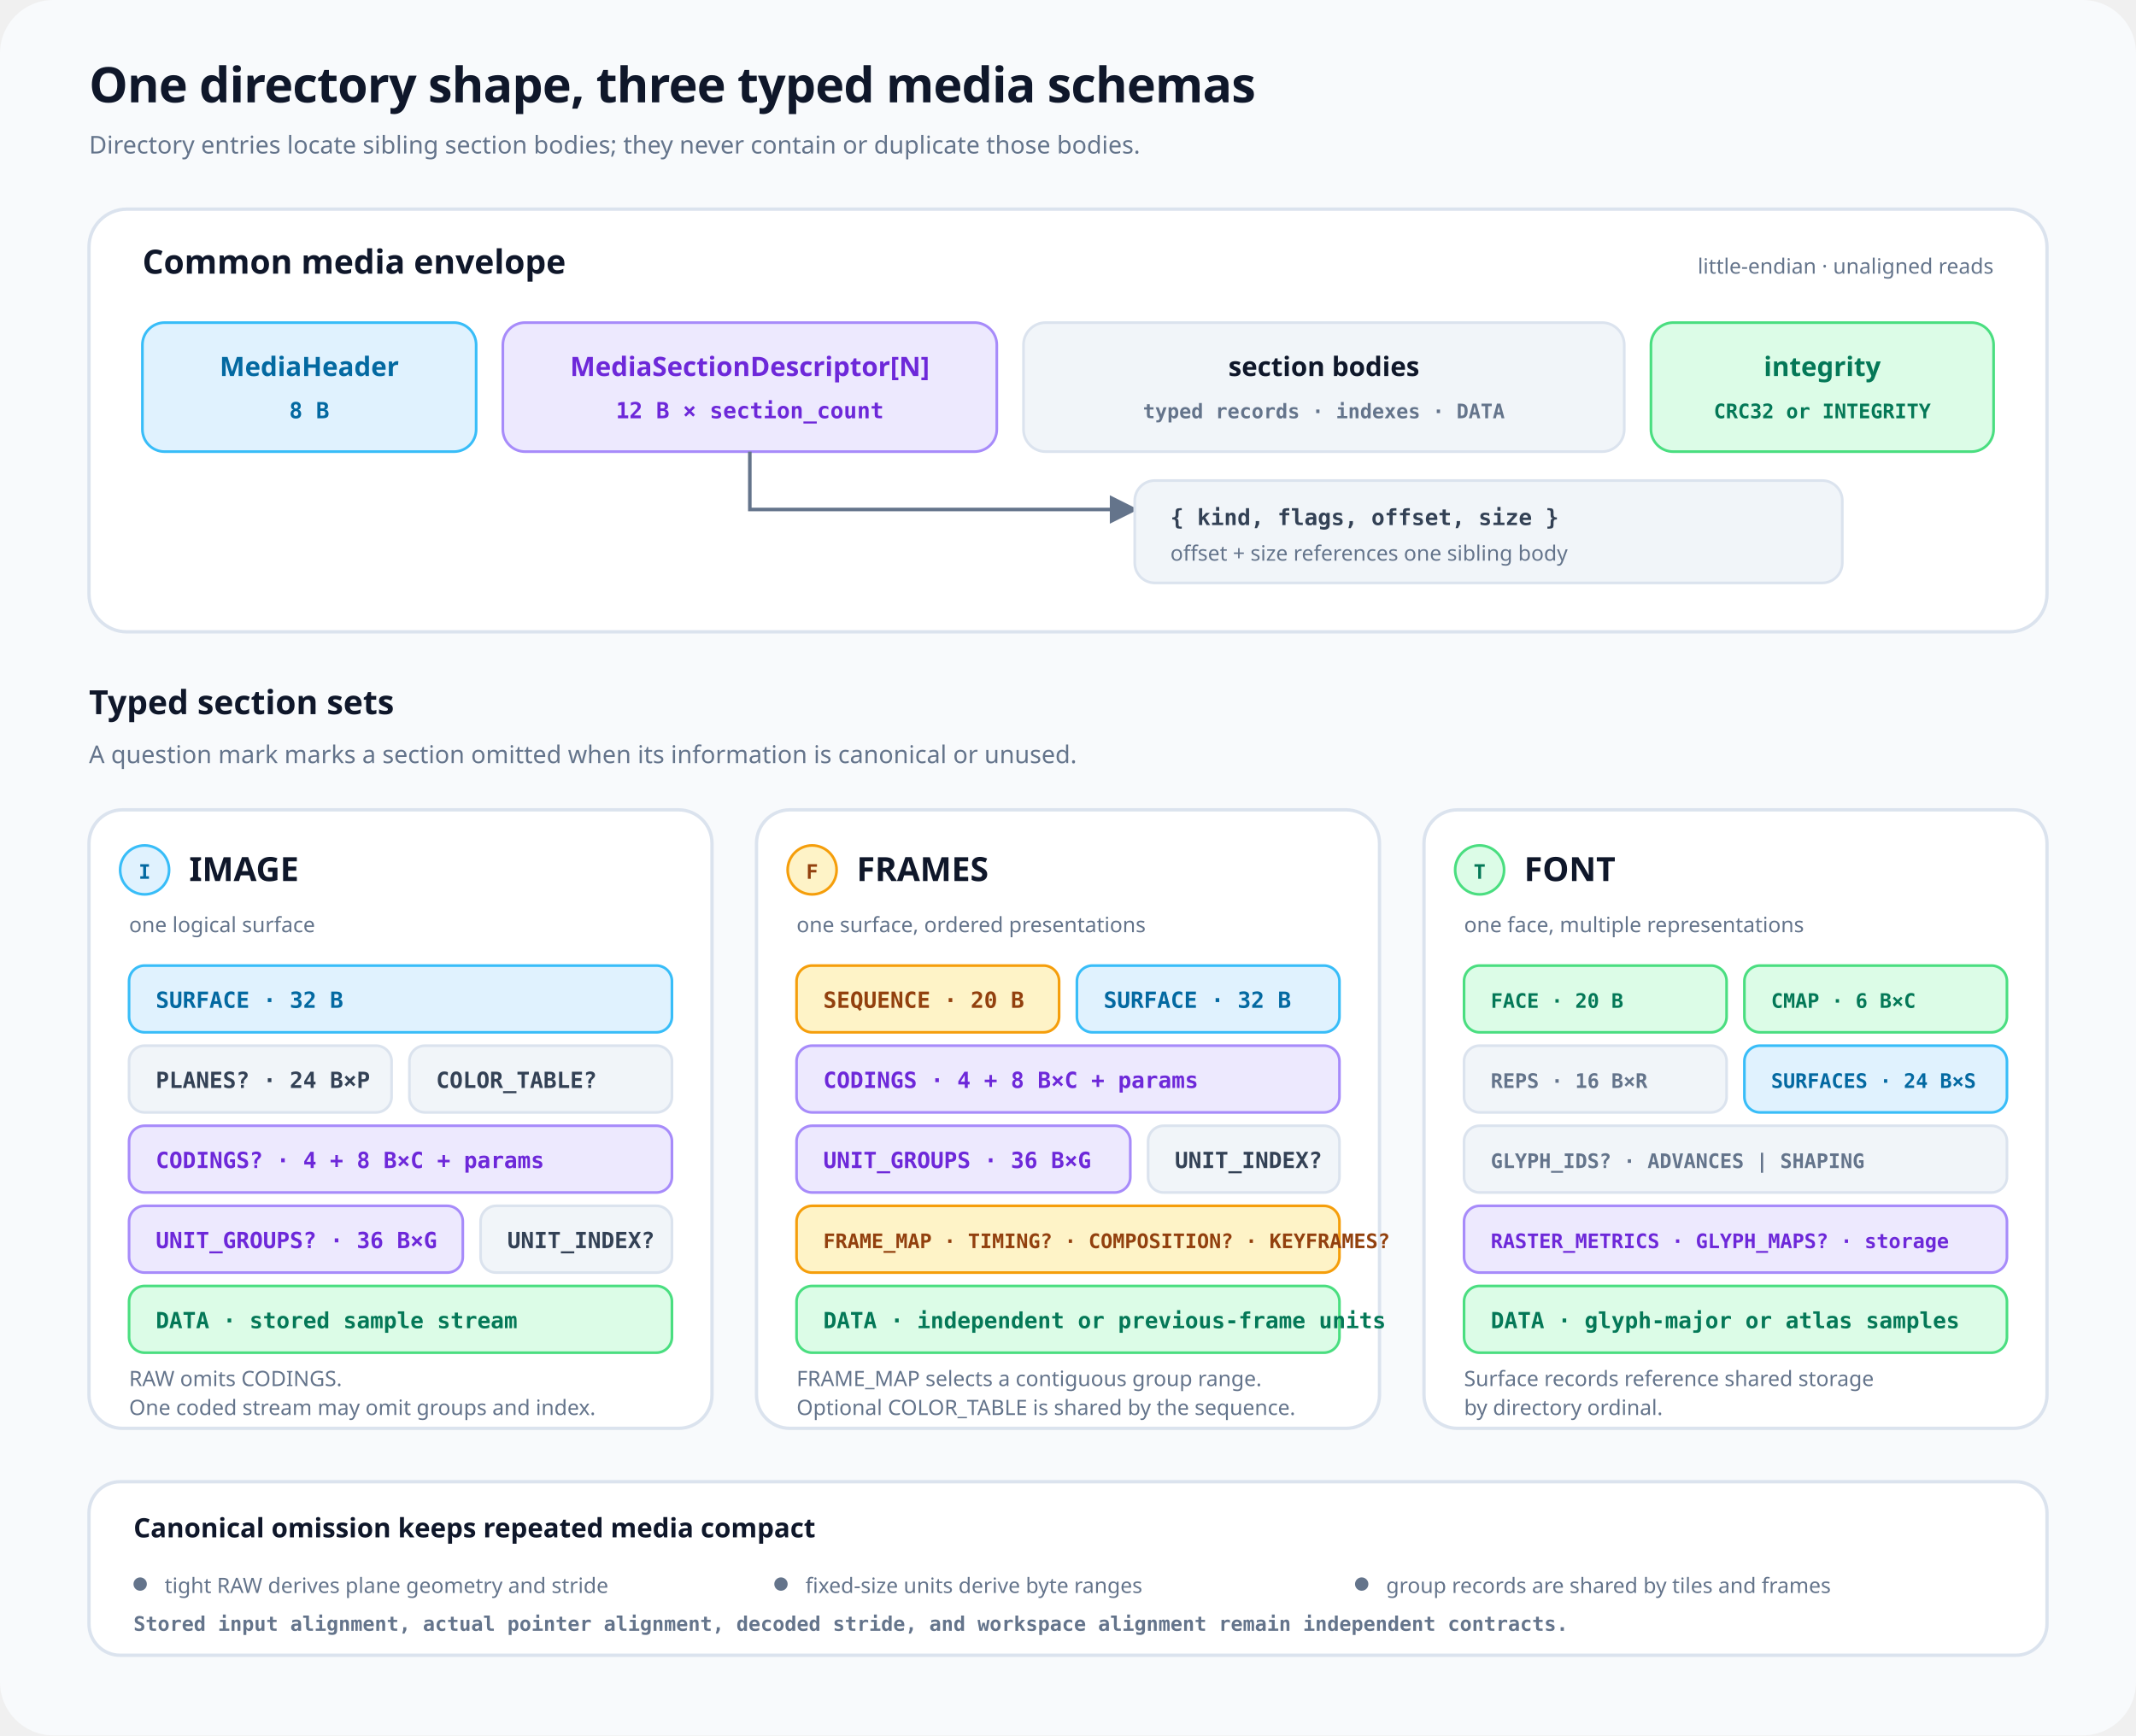
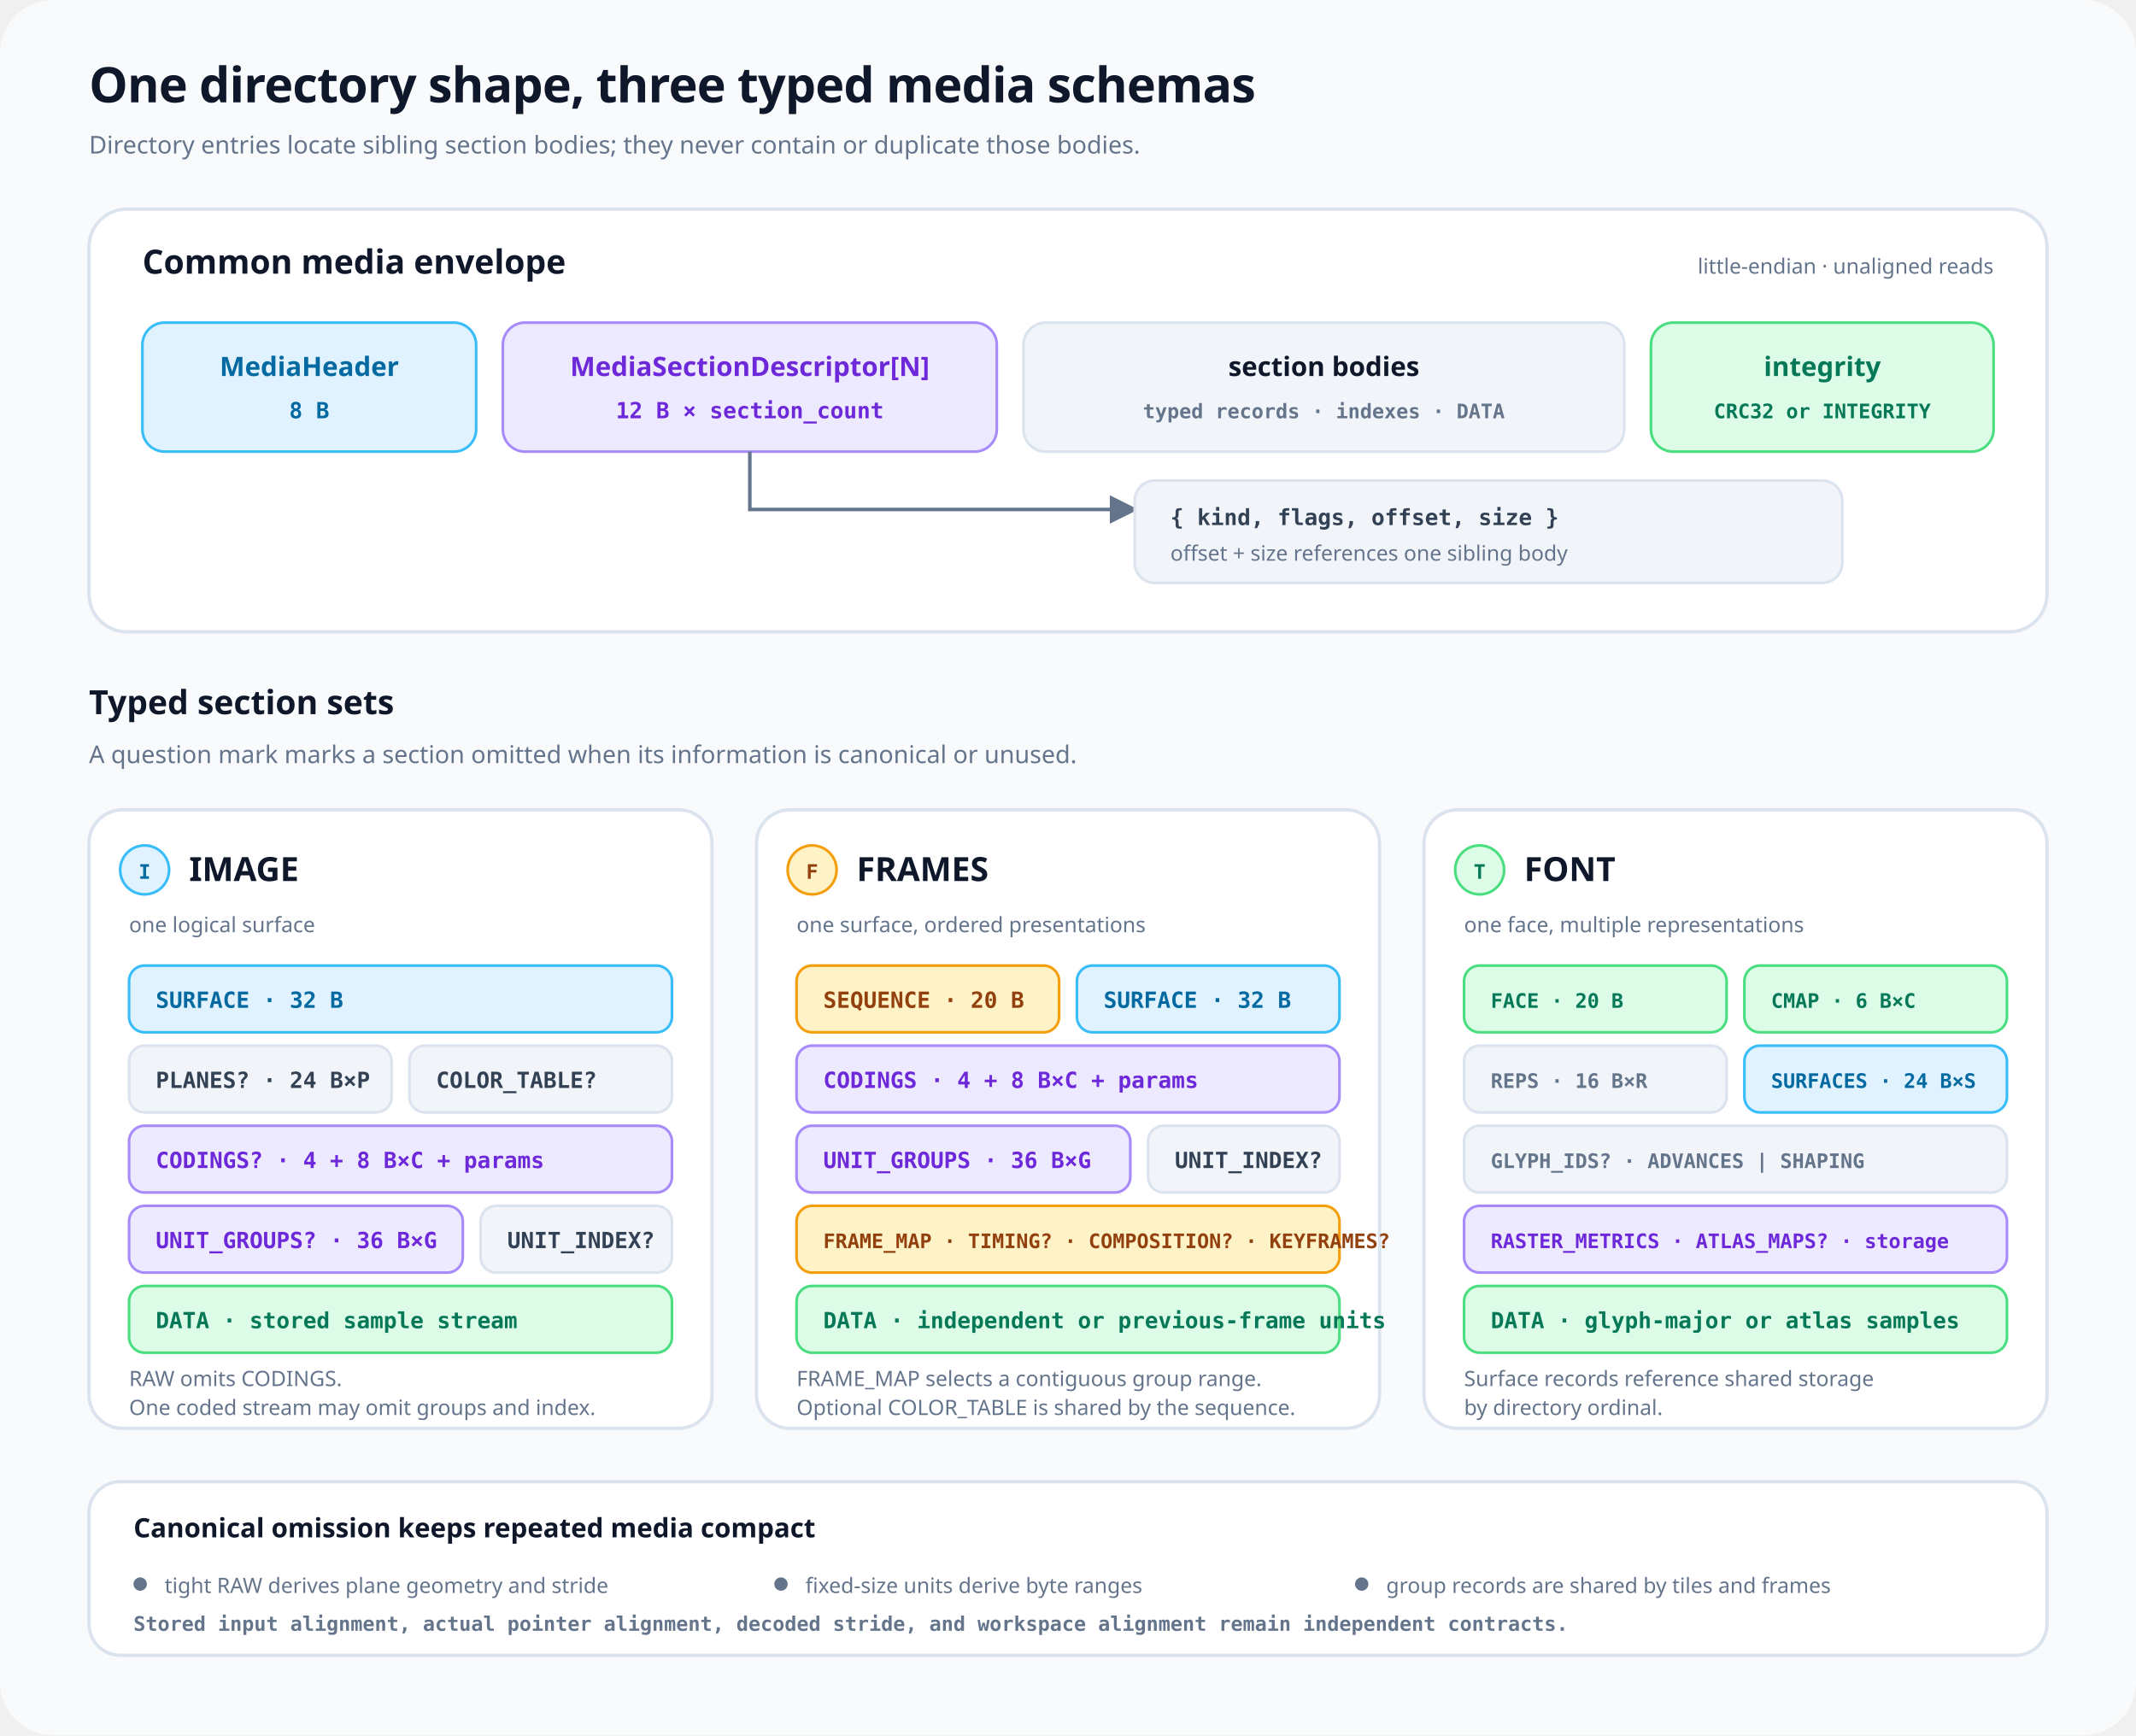
<svg xmlns="http://www.w3.org/2000/svg" width="960" height="780" viewBox="0 0 960 780" role="img" aria-labelledby="title desc">
  <defs>
    <marker id="arrow" markerWidth="8" markerHeight="8" refX="7" refY="4" orient="auto">
      <path d="M0 0L8 4L0 8Z" class="arrow-head" />
    </marker>
    <style>
      .bg{fill:#f8fafc}.panel{fill:#fff;stroke:#dbe3ee;stroke-width:1.5}.soft{fill:#f1f5f9;stroke:#dbe3ee;stroke-width:1.2}.title{fill:#0f172a;font:750 22px system-ui,sans-serif;letter-spacing:-.3px}.section-title{fill:#0f172a;font:730 15px system-ui,sans-serif}.head{fill:#0f172a;font:700 12px system-ui,sans-serif}.body{fill:#64748b;font:11px system-ui,sans-serif}.small{fill:#64748b;font:9.5px system-ui,sans-serif}.mono{fill:#334155;font:650 10px ui-monospace,SFMono-Regular,Menlo,monospace}.mono-small{fill:#64748b;font:650 9px ui-monospace,SFMono-Regular,Menlo,monospace}.wire{fill:none;stroke:#64748b;stroke-width:1.6;marker-end:url(#arrow)}.guide{fill:none;stroke:#94a3b8;stroke-width:1.2;stroke-dasharray:3 4}.arrow-head{fill:#64748b}.blue{fill:#e0f2fe;stroke:#38bdf8}.blue-text{fill:#0369a1}.violet{fill:#ede9fe;stroke:#a78bfa}.violet-text{fill:#6d28d9}.green{fill:#dcfce7;stroke:#4ade80}.green-text{fill:#047857}.amber{fill:#fef3c7;stroke:#f59e0b}.amber-text{fill:#92400e}.red{fill:#fee2e2;stroke:#f87171}.red-text{fill:#b91c1c}.record{stroke-width:1.2}.badge{font:750 9px ui-monospace,SFMono-Regular,Menlo,monospace}.stripe{fill:url(#stripe);stroke:#94a3b8}.bracket{fill:none;stroke:#94a3b8;stroke-width:1.4}.dot{fill:#64748b}
      @media(prefers-color-scheme:dark){.bg{fill:#0b1120}.panel{fill:#111827;stroke:#334155}.soft{fill:#0f172a;stroke:#334155}.title,.section-title,.head{fill:#f8fafc}.body,.small,.mono-small{fill:#94a3b8}.mono{fill:#cbd5e1}.blue{fill:#0c4a6e;stroke:#0284c7}.blue-text{fill:#bae6fd}.violet{fill:#2e1065;stroke:#7c3aed}.violet-text{fill:#ddd6fe}.green{fill:#064e3b;stroke:#059669}.green-text{fill:#bbf7d0}.amber{fill:#78350f;stroke:#d97706}.amber-text{fill:#fde68a}.red{fill:#7f1d1d;stroke:#dc2626}.red-text{fill:#fecaca}.wire{stroke:#94a3b8}.guide,.bracket{stroke:#64748b}.arrow-head,.dot{fill:#94a3b8}}
    </style>
    <pattern id="stripe" width="8" height="8" patternUnits="userSpaceOnUse" patternTransform="rotate(45)">
      <rect width="8" height="8" fill="#e2e8f0" />
      <rect width="3" height="8" fill="#cbd5e1" />
    </pattern>
  </defs>
  <rect class="bg" width="960" height="780" rx="24" />
  <text class="title" x="40" y="46">One directory shape, three typed media schemas</text>
  <text class="body" x="40" y="69">Directory entries locate sibling section bodies; they never contain or duplicate those bodies.</text>
  <g data-audit-boundary="common-envelope">
    <rect class="panel" x="40" y="94" width="880" height="190" rx="17" />
    <text class="section-title" x="64" y="123">Common media envelope</text>
    <text class="small" x="896" y="123" text-anchor="end">little-endian · unaligned reads</text>
    <rect class="blue record" x="64" y="145" width="150" height="58" rx="10" />
    <text class="head blue-text" x="139" y="169" text-anchor="middle">MediaHeader</text>
    <text class="mono blue-text" x="139" y="188" text-anchor="middle">8 B</text>
    <rect class="violet record" x="226" y="145" width="222" height="58" rx="10" />
    <text class="head violet-text" x="337" y="169" text-anchor="middle">MediaSectionDescriptor[N]</text>
    <text class="mono violet-text" x="337" y="188" text-anchor="middle">12 B × section_count</text>
    <rect class="soft record" x="460" y="145" width="270" height="58" rx="10" />
    <text class="head" x="595" y="169" text-anchor="middle">section bodies</text>
    <text class="mono-small" x="595" y="188" text-anchor="middle">typed records · indexes · DATA</text>
    <rect class="green record" x="742" y="145" width="154" height="58" rx="10" />
    <text class="head green-text" x="819" y="169" text-anchor="middle">integrity</text>
    <text class="mono-small green-text" x="819" y="188" text-anchor="middle">CRC32 or INTEGRITY</text>
    <path class="wire" d="M337 203V229H510" />
    <rect class="soft" x="510" y="216" width="318" height="46" rx="9" />
    <text class="mono" x="526" y="236">{ kind, flags, offset, size }</text>
    <text class="small" x="526" y="252">offset + size references one sibling body</text>
  </g>
  <text class="section-title" x="40" y="321">Typed section sets</text>
  <text class="body" x="40" y="343">A question mark marks a section omitted when its information is canonical or unused.</text>
  <g transform="translate(40 364)" data-audit-boundary="typed-layouts">
    <g>
      <rect class="panel" width="280" height="278" rx="15" />
      <circle cx="25" cy="27" r="11" class="blue record" />
      <text class="badge blue-text" x="25" y="31" text-anchor="middle">I</text>
      <text class="section-title" x="45" y="32">IMAGE</text>
      <text class="small" x="18" y="55">one logical surface</text>
      <rect class="blue record" x="18" y="70" width="244" height="30" rx="7" />
      <text class="mono blue-text" x="30" y="89">SURFACE · 32 B</text>
      <rect class="soft record" x="18" y="106" width="118" height="30" rx="7" />
      <text class="mono" x="30" y="125">PLANES? · 24 B×P</text>
      <rect class="soft record" x="144" y="106" width="118" height="30" rx="7" />
      <text class="mono" x="156" y="125">COLOR_TABLE?</text>
      <rect class="violet record" x="18" y="142" width="244" height="30" rx="7" />
      <text class="mono violet-text" x="30" y="161">CODINGS? · 4 + 8 B×C + params</text>
      <rect class="violet record" x="18" y="178" width="150" height="30" rx="7" />
      <text class="mono violet-text" x="30" y="197">UNIT_GROUPS? · 36 B×G</text>
      <rect class="soft record" x="176" y="178" width="86" height="30" rx="7" />
      <text class="mono" x="188" y="197">UNIT_INDEX?</text>
      <rect class="green record" x="18" y="214" width="244" height="30" rx="7" />
      <text class="mono green-text" x="30" y="233">DATA · stored sample stream</text>
      <text class="small" x="18" y="259">RAW omits CODINGS.</text>
      <text class="small" x="18" y="272">One coded stream may omit groups and index.</text>
    </g>
    <g transform="translate(300)">
      <rect class="panel" width="280" height="278" rx="15" />
      <circle cx="25" cy="27" r="11" class="amber record" />
      <text class="badge amber-text" x="25" y="31" text-anchor="middle">F</text>
      <text class="section-title" x="45" y="32">FRAMES</text>
      <text class="small" x="18" y="55">one surface, ordered presentations</text>
      <rect class="amber record" x="18" y="70" width="118" height="30" rx="7" />
      <text class="mono amber-text" x="30" y="89">SEQUENCE · 20 B</text>
      <rect class="blue record" x="144" y="70" width="118" height="30" rx="7" />
      <text class="mono blue-text" x="156" y="89">SURFACE · 32 B</text>
      <rect class="violet record" x="18" y="106" width="244" height="30" rx="7" />
      <text class="mono violet-text" x="30" y="125">CODINGS · 4 + 8 B×C + params</text>
      <rect class="violet record" x="18" y="142" width="150" height="30" rx="7" />
      <text class="mono violet-text" x="30" y="161">UNIT_GROUPS · 36 B×G</text>
      <rect class="soft record" x="176" y="142" width="86" height="30" rx="7" />
      <text class="mono" x="188" y="161">UNIT_INDEX?</text>
      <rect class="amber record" x="18" y="178" width="244" height="30" rx="7" />
      <text class="mono-small amber-text" x="30" y="197">FRAME_MAP · TIMING? · COMPOSITION? · KEYFRAMES?</text>
      <rect class="green record" x="18" y="214" width="244" height="30" rx="7" />
      <text class="mono green-text" x="30" y="233">DATA · independent or previous-frame units</text>
      <text class="small" x="18" y="259">FRAME_MAP selects a contiguous group range.</text>
      <text class="small" x="18" y="272">Optional COLOR_TABLE is shared by the sequence.</text>
    </g>
    <g transform="translate(600)">
      <rect class="panel" width="280" height="278" rx="15" />
      <circle cx="25" cy="27" r="11" class="green record" />
      <text class="badge green-text" x="25" y="31" text-anchor="middle">T</text>
      <text class="section-title" x="45" y="32">FONT</text>
      <text class="small" x="18" y="55">one face, multiple representations</text>
      <rect class="green record" x="18" y="70" width="118" height="30" rx="7" />
      <text class="mono-small green-text" x="30" y="89">FACE · 20 B</text>
      <rect class="green record" x="144" y="70" width="118" height="30" rx="7" />
      <text class="mono-small green-text" x="156" y="89">CMAP · 6 B×C</text>
      <rect class="soft record" x="18" y="106" width="118" height="30" rx="7" />
      <text class="mono-small" x="30" y="125">REPS · 16 B×R</text>
      <rect class="blue record" x="144" y="106" width="118" height="30" rx="7" />
      <text class="mono-small blue-text" x="156" y="125">SURFACES · 24 B×S</text>
      <rect class="soft record" x="18" y="142" width="244" height="30" rx="7" />
      <text class="mono-small" x="30" y="161">GLYPH_IDS? · ADVANCES | SHAPING</text>
      <rect class="violet record" x="18" y="178" width="244" height="30" rx="7" />
-       <text class="mono-small violet-text" x="30" y="197">RASTER_METRICS · GLYPH_MAPS? · storage</text>
+       <text class="mono-small violet-text" x="30" y="197">RASTER_METRICS · ATLAS_MAPS? · storage</text>
      <rect class="green record" x="18" y="214" width="244" height="30" rx="7" />
      <text class="mono green-text" x="30" y="233">DATA · glyph-major or atlas samples</text>
      <text class="small" x="18" y="259">Surface records reference shared storage</text>
      <text class="small" x="18" y="272">by directory ordinal.</text>
    </g>
  </g>
  <g transform="translate(40 666)" data-audit-boundary="omission-rules">
    <rect class="panel" width="880" height="78" rx="14" />
    <text class="head" x="20" y="25">Canonical omission keeps repeated media compact</text>
    <circle class="dot" cx="23" cy="46" r="3" />
    <text class="small" x="34" y="50">tight RAW derives plane geometry and stride</text>
    <circle class="dot" cx="311" cy="46" r="3" />
    <text class="small" x="322" y="50">fixed-size units derive byte ranges</text>
    <circle class="dot" cx="572" cy="46" r="3" />
    <text class="small" x="583" y="50">group records are shared by tiles and frames</text>
    <text class="mono-small" x="20" y="67">Stored input alignment, actual pointer alignment, decoded stride, and workspace alignment remain independent contracts.</text>
  </g>
</svg>
